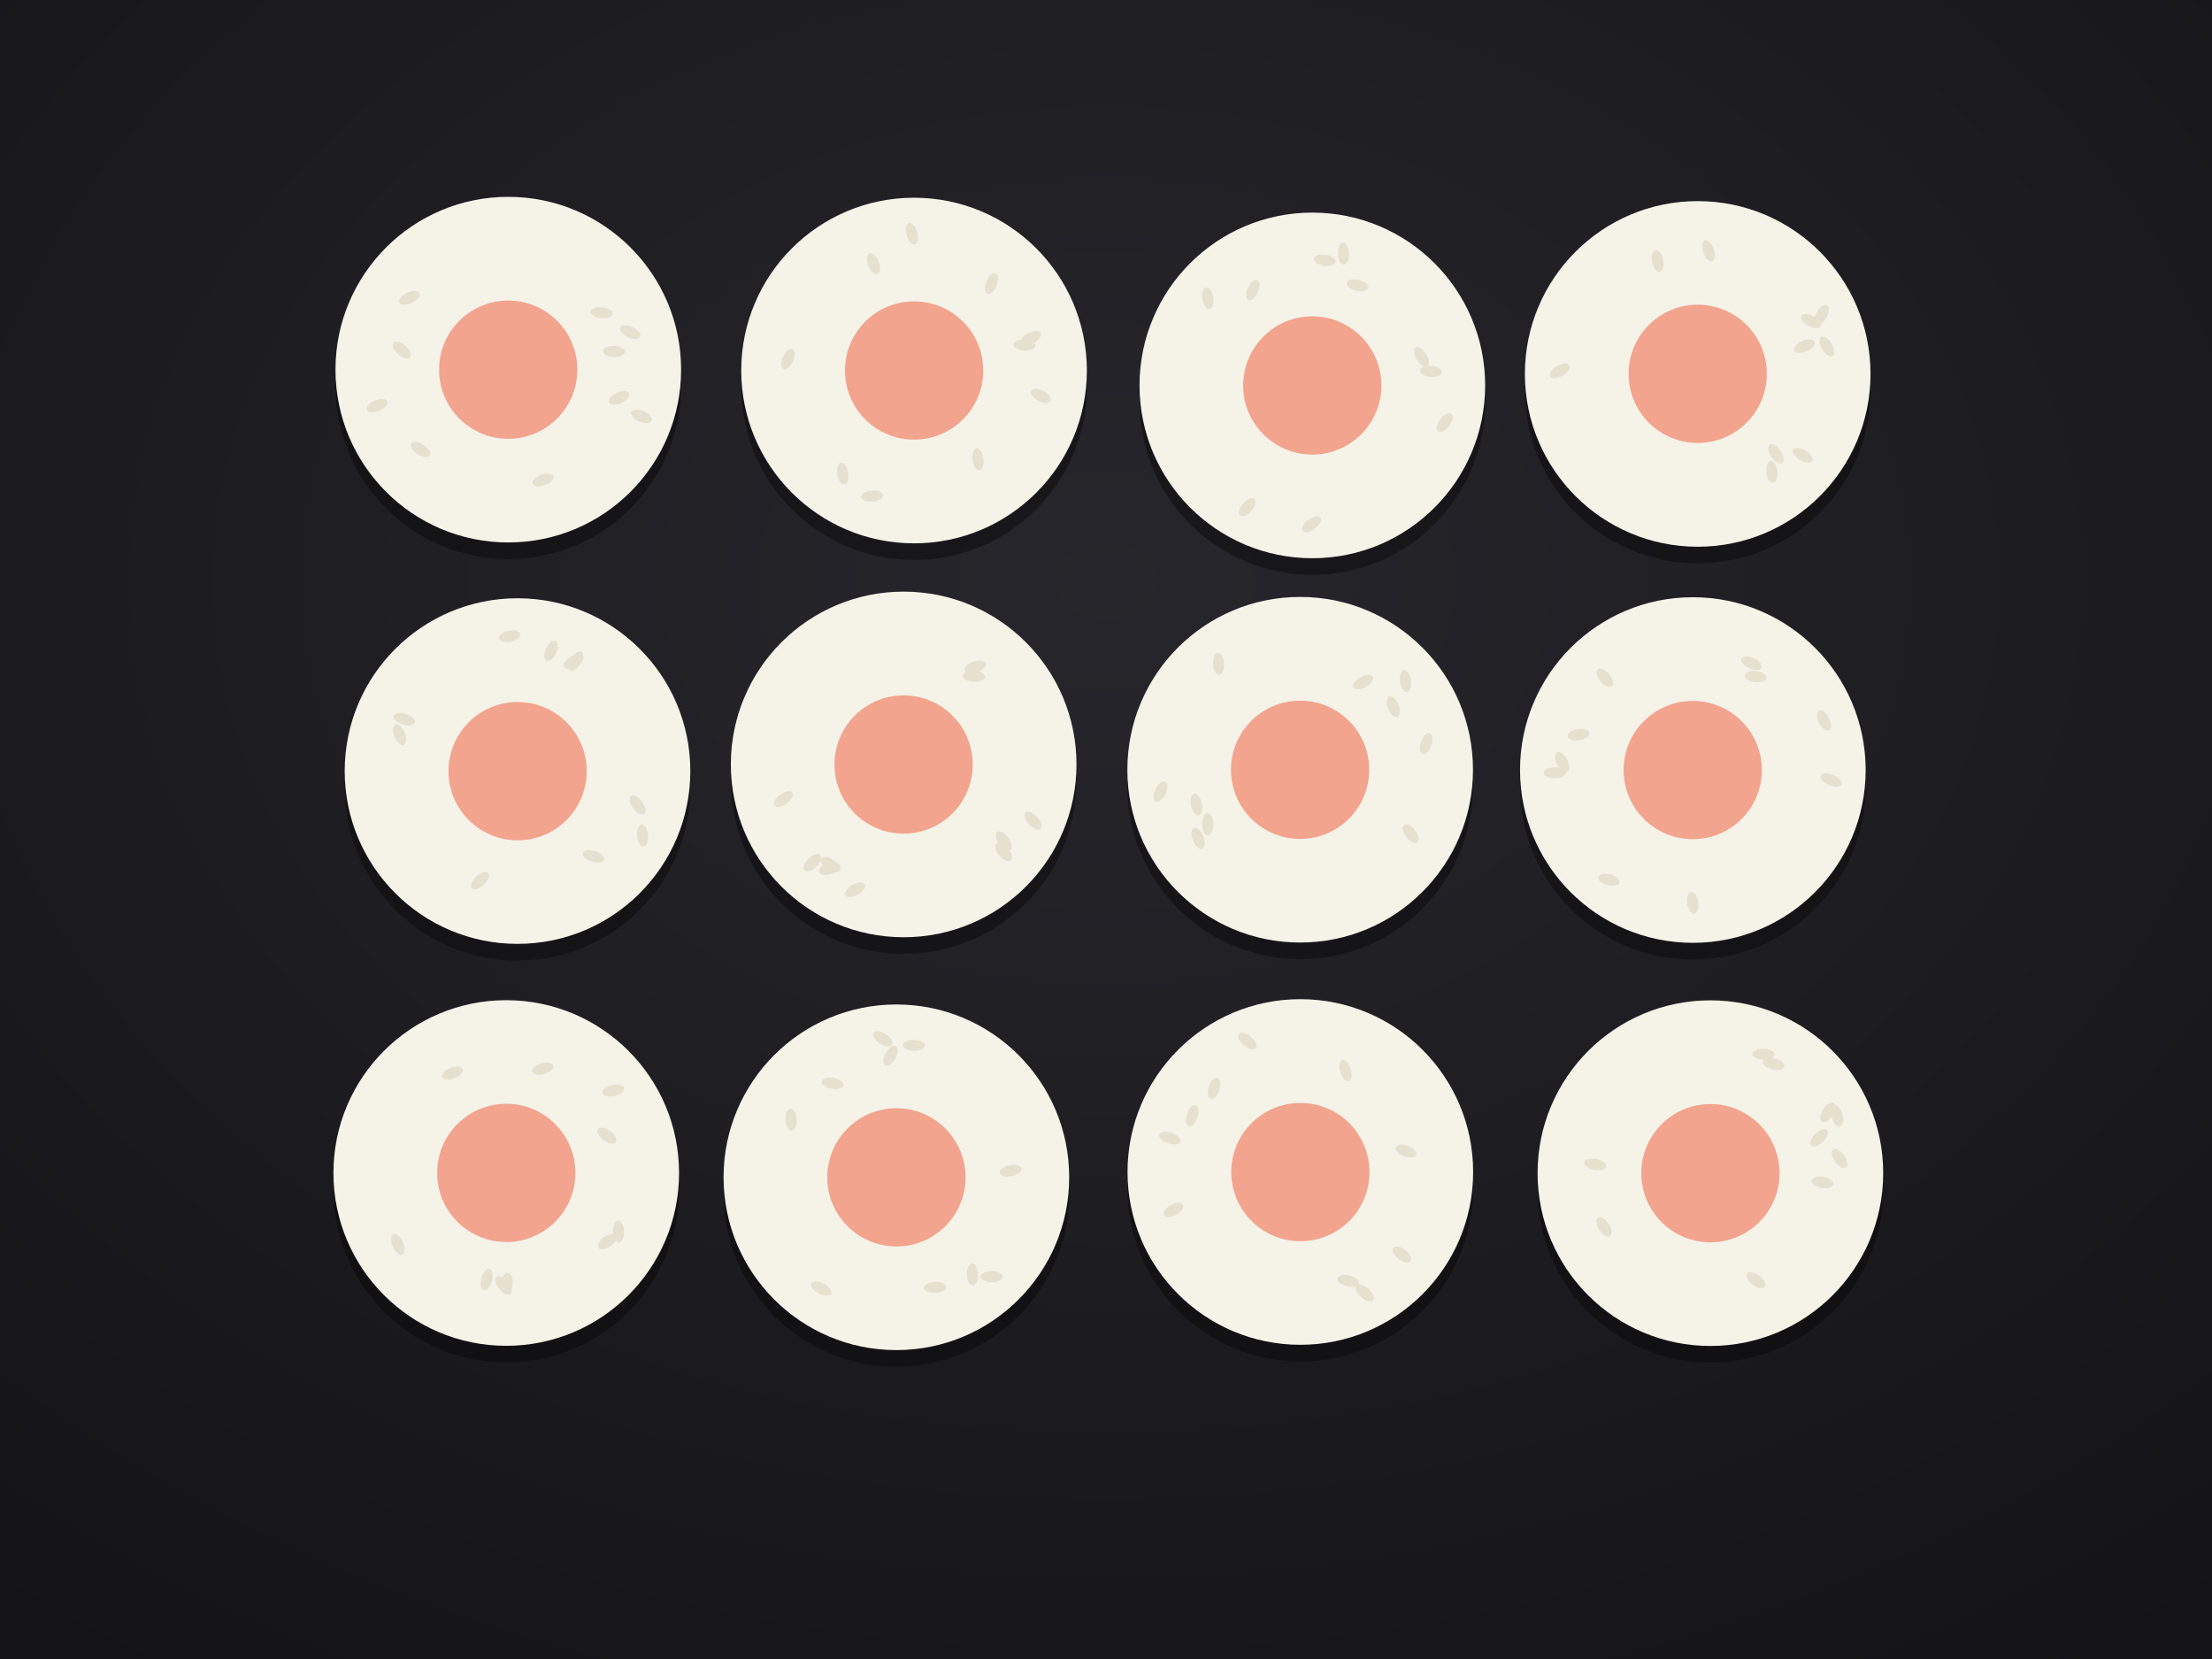
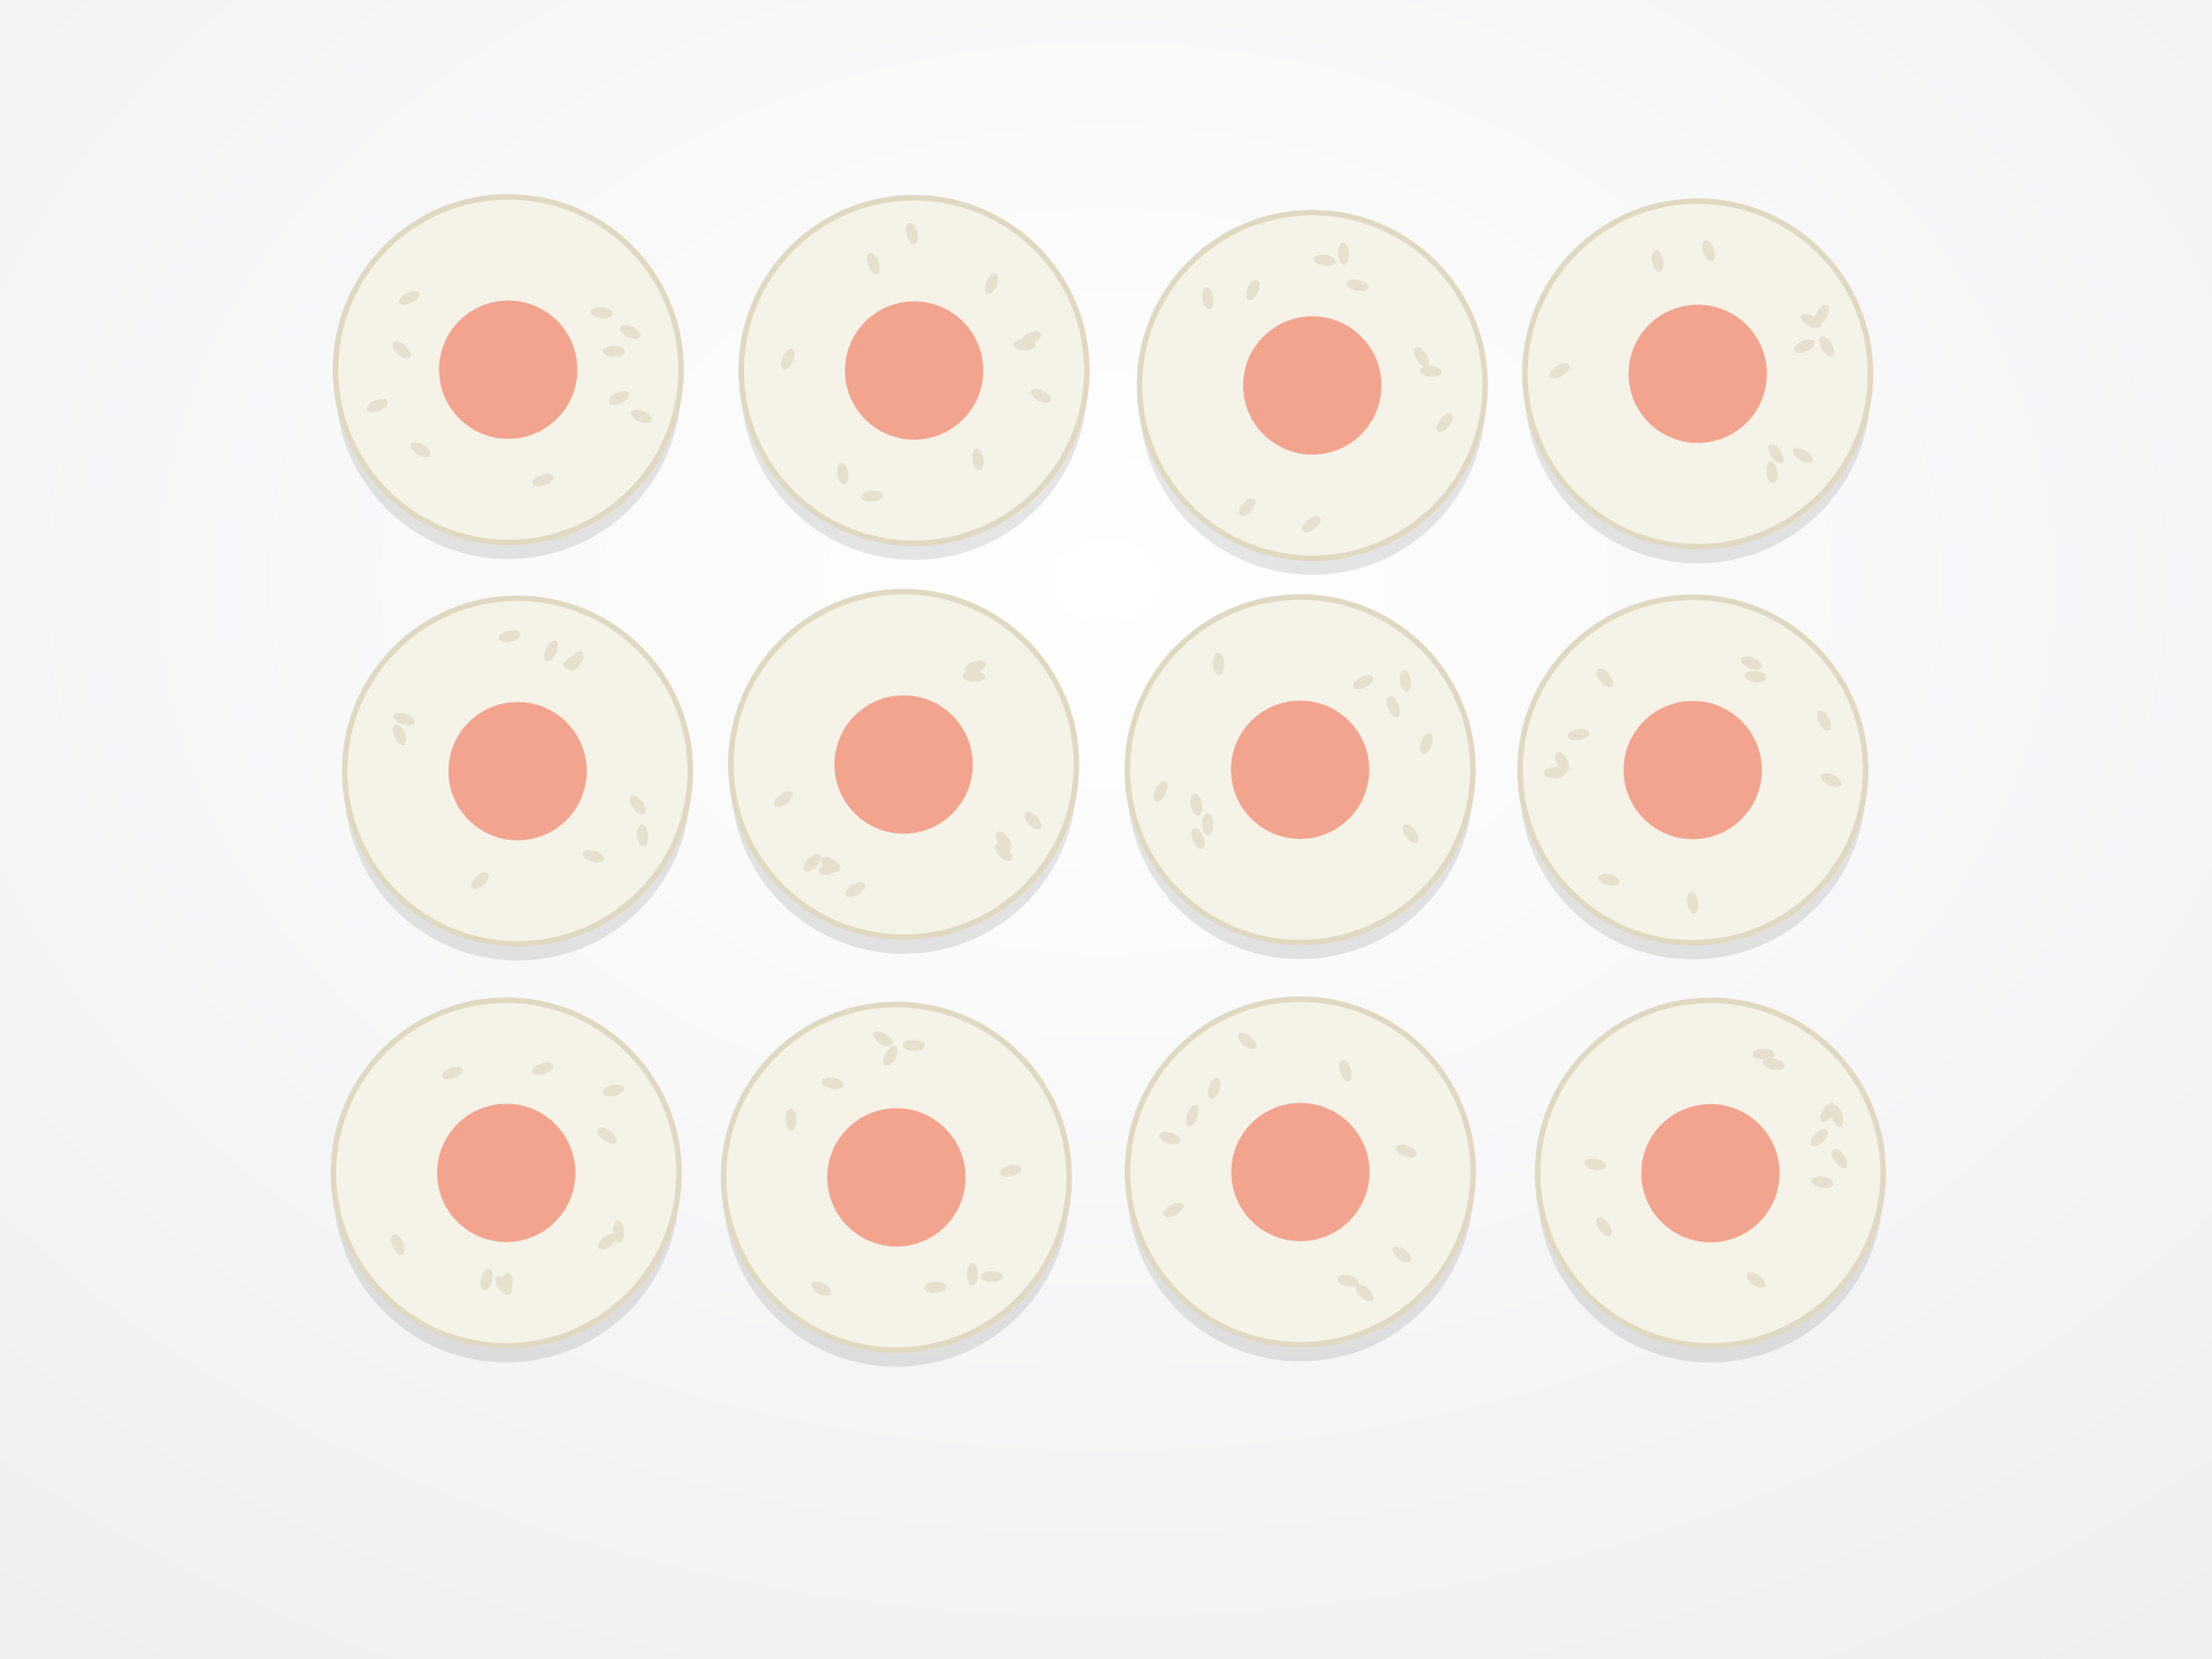
<svg xmlns="http://www.w3.org/2000/svg" viewBox="0 0 800 600">
  <defs>
    <radialGradient id="bg-ebi-set" cx="50%" cy="35%" r="80%">
-       <stop offset="0%" stop-color="#26262c" />
-       <stop offset="100%" stop-color="#141417" />
+       <stop offset="0%" stop-color="#ffffff" />
+       <stop offset="100%" stop-color="#efeff2" />
    </radialGradient>
  </defs>
  <rect width="800" height="600" fill="url(#bg-ebi-set)" />
-   <circle cx="183.831" cy="139.688" r="62.5" fill="#000" opacity="0.35" />
-   <circle cx="183.831" cy="133.688" r="62.5" fill="#f5f2e8" />
+   <circle cx="183.831" cy="139.688" r="62.5" fill="#000" opacity="0.1" />
+   <circle cx="183.831" cy="133.688" r="62.5" fill="#f5f2e8" stroke="#e0d9c2" stroke-width="2" />
  <circle cx="183.831" cy="133.688" r="53.75" fill="#f5f2e8" />
  <ellipse cx="227.9" cy="120.1" rx="4" ry="2" fill="#e6e0cf" transform="rotate(25 227.9 120.1)" />
  <ellipse cx="136.4" cy="146.7" rx="4" ry="2" fill="#e6e0cf" transform="rotate(157 136.4 146.7)" />
  <ellipse cx="222.0" cy="127.1" rx="4" ry="2" fill="#e6e0cf" transform="rotate(1 222.0 127.1)" />
  <ellipse cx="148.1" cy="107.7" rx="4" ry="2" fill="#e6e0cf" transform="rotate(155 148.1 107.7)" />
  <ellipse cx="145.3" cy="126.6" rx="4" ry="2" fill="#e6e0cf" transform="rotate(42 145.3 126.6)" />
  <ellipse cx="196.4" cy="173.6" rx="4" ry="2" fill="#e6e0cf" transform="rotate(161 196.4 173.6)" />
  <ellipse cx="217.6" cy="113.1" rx="4" ry="2" fill="#e6e0cf" transform="rotate(6 217.6 113.1)" />
  <ellipse cx="232.0" cy="150.6" rx="4" ry="2" fill="#e6e0cf" transform="rotate(23 232.0 150.6)" />
  <ellipse cx="152.1" cy="162.6" rx="4" ry="2" fill="#e6e0cf" transform="rotate(32 152.1 162.6)" />
  <ellipse cx="223.9" cy="143.9" rx="4" ry="2" fill="#e6e0cf" transform="rotate(155 223.9 143.9)" />
  <circle cx="183.8" cy="133.7" r="25.0" fill="#f2a48e" />
-   <circle cx="330.58" cy="140.009" r="62.5" fill="#000" opacity="0.35" />
-   <circle cx="330.58" cy="134.009" r="62.5" fill="#f5f2e8" />
+   <circle cx="330.58" cy="140.009" r="62.5" fill="#000" opacity="0.1" />
+   <circle cx="330.58" cy="134.009" r="62.5" fill="#f5f2e8" stroke="#e0d9c2" stroke-width="2" />
  <circle cx="330.58" cy="134.009" r="53.75" fill="#f5f2e8" />
  <ellipse cx="304.8" cy="171.3" rx="4" ry="2" fill="#e6e0cf" transform="rotate(81 304.8 171.3)" />
  <ellipse cx="358.6" cy="102.5" rx="4" ry="2" fill="#e6e0cf" transform="rotate(111 358.6 102.5)" />
  <ellipse cx="285.0" cy="129.8" rx="4" ry="2" fill="#e6e0cf" transform="rotate(114 285.0 129.8)" />
  <ellipse cx="315.9" cy="95.4" rx="4" ry="2" fill="#e6e0cf" transform="rotate(68 315.9 95.4)" />
  <ellipse cx="370.5" cy="124.8" rx="4" ry="2" fill="#e6e0cf" transform="rotate(3 370.5 124.8)" />
  <ellipse cx="376.5" cy="143.2" rx="4" ry="2" fill="#e6e0cf" transform="rotate(28 376.5 143.2)" />
  <ellipse cx="353.7" cy="166.1" rx="4" ry="2" fill="#e6e0cf" transform="rotate(83 353.7 166.1)" />
  <ellipse cx="315.4" cy="179.4" rx="4" ry="2" fill="#e6e0cf" transform="rotate(176 315.4 179.4)" />
  <ellipse cx="372.8" cy="122.3" rx="4" ry="2" fill="#e6e0cf" transform="rotate(153 372.8 122.3)" />
  <ellipse cx="329.8" cy="84.5" rx="4" ry="2" fill="#e6e0cf" transform="rotate(74 329.8 84.5)" />
  <circle cx="330.6" cy="134.0" r="25.0" fill="#f2a48e" />
-   <circle cx="474.625" cy="145.391" r="62.5" fill="#000" opacity="0.35" />
-   <circle cx="474.625" cy="139.391" r="62.5" fill="#f5f2e8" />
+   <circle cx="474.625" cy="145.391" r="62.5" fill="#000" opacity="0.1" />
+   <circle cx="474.625" cy="139.391" r="62.5" fill="#f5f2e8" stroke="#e0d9c2" stroke-width="2" />
  <circle cx="474.625" cy="139.391" r="53.75" fill="#f5f2e8" />
  <ellipse cx="436.8" cy="107.9" rx="4" ry="2" fill="#e6e0cf" transform="rotate(81 436.8 107.9)" />
  <ellipse cx="451.1" cy="183.4" rx="4" ry="2" fill="#e6e0cf" transform="rotate(131 451.1 183.4)" />
  <ellipse cx="514.1" cy="129.1" rx="4" ry="2" fill="#e6e0cf" transform="rotate(59 514.1 129.1)" />
  <ellipse cx="522.5" cy="152.8" rx="4" ry="2" fill="#e6e0cf" transform="rotate(127 522.5 152.8)" />
  <ellipse cx="479.1" cy="94.1" rx="4" ry="2" fill="#e6e0cf" transform="rotate(8 479.1 94.1)" />
  <ellipse cx="453.1" cy="104.9" rx="4" ry="2" fill="#e6e0cf" transform="rotate(114 453.1 104.9)" />
  <ellipse cx="474.3" cy="189.6" rx="4" ry="2" fill="#e6e0cf" transform="rotate(143 474.3 189.6)" />
  <ellipse cx="517.5" cy="134.3" rx="4" ry="2" fill="#e6e0cf" transform="rotate(5 517.5 134.3)" />
  <ellipse cx="485.9" cy="91.7" rx="4" ry="2" fill="#e6e0cf" transform="rotate(88 485.9 91.7)" />
  <ellipse cx="491.0" cy="103.2" rx="4" ry="2" fill="#e6e0cf" transform="rotate(13 491.0 103.2)" />
  <circle cx="474.6" cy="139.4" r="25.0" fill="#f2a48e" />
-   <circle cx="613.998" cy="141.235" r="62.5" fill="#000" opacity="0.35" />
-   <circle cx="613.998" cy="135.235" r="62.5" fill="#f5f2e8" />
+   <circle cx="613.998" cy="141.235" r="62.5" fill="#000" opacity="0.1" />
+   <circle cx="613.998" cy="135.235" r="62.5" fill="#f5f2e8" stroke="#e0d9c2" stroke-width="2" />
  <circle cx="613.998" cy="135.235" r="53.75" fill="#f5f2e8" />
  <ellipse cx="652.6" cy="125.2" rx="4" ry="2" fill="#e6e0cf" transform="rotate(157 652.6 125.2)" />
  <ellipse cx="655.0" cy="116.1" rx="4" ry="2" fill="#e6e0cf" transform="rotate(27 655.0 116.1)" />
  <ellipse cx="652.0" cy="164.7" rx="4" ry="2" fill="#e6e0cf" transform="rotate(31 652.0 164.7)" />
  <ellipse cx="658.8" cy="113.9" rx="4" ry="2" fill="#e6e0cf" transform="rotate(119 658.8 113.9)" />
  <ellipse cx="660.7" cy="125.3" rx="4" ry="2" fill="#e6e0cf" transform="rotate(59 660.7 125.3)" />
  <ellipse cx="640.8" cy="170.7" rx="4" ry="2" fill="#e6e0cf" transform="rotate(84 640.8 170.7)" />
  <ellipse cx="564.1" cy="134.1" rx="4" ry="2" fill="#e6e0cf" transform="rotate(150 564.1 134.1)" />
  <ellipse cx="599.5" cy="94.4" rx="4" ry="2" fill="#e6e0cf" transform="rotate(79 599.5 94.4)" />
  <ellipse cx="642.3" cy="164.1" rx="4" ry="2" fill="#e6e0cf" transform="rotate(56 642.3 164.1)" />
  <ellipse cx="617.9" cy="90.7" rx="4" ry="2" fill="#e6e0cf" transform="rotate(70 617.9 90.7)" />
  <circle cx="614.0" cy="135.2" r="25.0" fill="#f2a48e" />
-   <circle cx="187.165" cy="284.866" r="62.5" fill="#000" opacity="0.35" />
-   <circle cx="187.165" cy="278.866" r="62.5" fill="#f5f2e8" />
+   <circle cx="187.165" cy="284.866" r="62.5" fill="#000" opacity="0.1" />
+   <circle cx="187.165" cy="278.866" r="62.5" fill="#f5f2e8" stroke="#e0d9c2" stroke-width="2" />
  <circle cx="187.165" cy="278.866" r="53.75" fill="#f5f2e8" />
  <ellipse cx="146.2" cy="260.1" rx="4" ry="2" fill="#e6e0cf" transform="rotate(18 146.2 260.1)" />
  <ellipse cx="144.5" cy="265.7" rx="4" ry="2" fill="#e6e0cf" transform="rotate(68 144.5 265.7)" />
  <ellipse cx="199.3" cy="235.4" rx="4" ry="2" fill="#e6e0cf" transform="rotate(115 199.3 235.4)" />
  <ellipse cx="208.2" cy="239.1" rx="4" ry="2" fill="#e6e0cf" transform="rotate(122 208.2 239.1)" />
  <ellipse cx="207.4" cy="239.3" rx="4" ry="2" fill="#e6e0cf" transform="rotate(151 207.4 239.3)" />
  <ellipse cx="232.4" cy="302.2" rx="4" ry="2" fill="#e6e0cf" transform="rotate(85 232.4 302.2)" />
  <ellipse cx="214.6" cy="309.7" rx="4" ry="2" fill="#e6e0cf" transform="rotate(17 214.6 309.7)" />
  <ellipse cx="173.6" cy="318.5" rx="4" ry="2" fill="#e6e0cf" transform="rotate(136 173.6 318.5)" />
  <ellipse cx="230.6" cy="291.1" rx="4" ry="2" fill="#e6e0cf" transform="rotate(53 230.6 291.1)" />
  <ellipse cx="184.3" cy="230.1" rx="4" ry="2" fill="#e6e0cf" transform="rotate(167 184.3 230.1)" />
  <circle cx="187.2" cy="278.9" r="25.0" fill="#f2a48e" />
-   <circle cx="326.825" cy="282.469" r="62.5" fill="#000" opacity="0.35" />
-   <circle cx="326.825" cy="276.469" r="62.5" fill="#f5f2e8" />
+   <circle cx="326.825" cy="282.469" r="62.5" fill="#000" opacity="0.1" />
+   <circle cx="326.825" cy="276.469" r="62.5" fill="#f5f2e8" stroke="#e0d9c2" stroke-width="2" />
  <circle cx="326.825" cy="276.469" r="53.75" fill="#f5f2e8" />
  <ellipse cx="283.3" cy="289.0" rx="4" ry="2" fill="#e6e0cf" transform="rotate(143 283.3 289.0)" />
  <ellipse cx="352.2" cy="244.6" rx="4" ry="2" fill="#e6e0cf" transform="rotate(3 352.2 244.6)" />
  <ellipse cx="309.3" cy="321.8" rx="4" ry="2" fill="#e6e0cf" transform="rotate(151 309.3 321.8)" />
  <ellipse cx="352.7" cy="241.2" rx="4" ry="2" fill="#e6e0cf" transform="rotate(163 352.7 241.2)" />
  <ellipse cx="300.4" cy="312.7" rx="4" ry="2" fill="#e6e0cf" transform="rotate(34 300.4 312.7)" />
  <ellipse cx="363.0" cy="308.2" rx="4" ry="2" fill="#e6e0cf" transform="rotate(48 363.0 308.2)" />
  <ellipse cx="293.8" cy="312.0" rx="4" ry="2" fill="#e6e0cf" transform="rotate(136 293.8 312.0)" />
  <ellipse cx="363.0" cy="304.1" rx="4" ry="2" fill="#e6e0cf" transform="rotate(53 363.0 304.1)" />
  <ellipse cx="373.6" cy="296.8" rx="4" ry="2" fill="#e6e0cf" transform="rotate(48 373.6 296.8)" />
  <ellipse cx="300.0" cy="314.2" rx="4" ry="2" fill="#e6e0cf" transform="rotate(164 300.0 314.2)" />
  <circle cx="326.8" cy="276.5" r="25.0" fill="#f2a48e" />
-   <circle cx="470.224" cy="284.385" r="62.5" fill="#000" opacity="0.35" />
-   <circle cx="470.224" cy="278.385" r="62.5" fill="#f5f2e8" />
+   <circle cx="470.224" cy="284.385" r="62.5" fill="#000" opacity="0.1" />
+   <circle cx="470.224" cy="278.385" r="62.5" fill="#f5f2e8" stroke="#e0d9c2" stroke-width="2" />
  <circle cx="470.224" cy="278.385" r="53.75" fill="#f5f2e8" />
  <ellipse cx="508.3" cy="246.3" rx="4" ry="2" fill="#e6e0cf" transform="rotate(82 508.3 246.3)" />
  <ellipse cx="432.7" cy="291.0" rx="4" ry="2" fill="#e6e0cf" transform="rotate(78 432.7 291.0)" />
  <ellipse cx="515.8" cy="268.9" rx="4" ry="2" fill="#e6e0cf" transform="rotate(109 515.8 268.9)" />
  <ellipse cx="503.9" cy="255.6" rx="4" ry="2" fill="#e6e0cf" transform="rotate(68 503.9 255.6)" />
  <ellipse cx="510.2" cy="301.5" rx="4" ry="2" fill="#e6e0cf" transform="rotate(52 510.2 301.5)" />
  <ellipse cx="419.7" cy="286.3" rx="4" ry="2" fill="#e6e0cf" transform="rotate(116 419.7 286.3)" />
  <ellipse cx="433.3" cy="303.2" rx="4" ry="2" fill="#e6e0cf" transform="rotate(68 433.3 303.2)" />
  <ellipse cx="440.7" cy="240.1" rx="4" ry="2" fill="#e6e0cf" transform="rotate(87 440.7 240.1)" />
  <ellipse cx="493.0" cy="246.7" rx="4" ry="2" fill="#e6e0cf" transform="rotate(152 493.0 246.7)" />
  <ellipse cx="436.8" cy="298.1" rx="4" ry="2" fill="#e6e0cf" transform="rotate(89 436.8 298.1)" />
  <circle cx="470.2" cy="278.4" r="25.0" fill="#f2a48e" />
-   <circle cx="612.239" cy="284.489" r="62.5" fill="#000" opacity="0.35" />
-   <circle cx="612.239" cy="278.489" r="62.5" fill="#f5f2e8" />
+   <circle cx="612.239" cy="284.489" r="62.5" fill="#000" opacity="0.1" />
+   <circle cx="612.239" cy="278.489" r="62.5" fill="#f5f2e8" stroke="#e0d9c2" stroke-width="2" />
  <circle cx="612.239" cy="278.489" r="53.75" fill="#f5f2e8" />
  <ellipse cx="580.4" cy="245.1" rx="4" ry="2" fill="#e6e0cf" transform="rotate(51 580.4 245.1)" />
  <ellipse cx="562.3" cy="279.5" rx="4" ry="2" fill="#e6e0cf" transform="rotate(180 562.3 279.5)" />
  <ellipse cx="659.7" cy="260.6" rx="4" ry="2" fill="#e6e0cf" transform="rotate(63 659.7 260.6)" />
  <ellipse cx="570.9" cy="265.7" rx="4" ry="2" fill="#e6e0cf" transform="rotate(171 570.9 265.7)" />
  <ellipse cx="634.9" cy="244.7" rx="4" ry="2" fill="#e6e0cf" transform="rotate(7 634.9 244.7)" />
  <ellipse cx="581.9" cy="318.2" rx="4" ry="2" fill="#e6e0cf" transform="rotate(14 581.9 318.2)" />
  <ellipse cx="633.4" cy="239.8" rx="4" ry="2" fill="#e6e0cf" transform="rotate(24 633.4 239.8)" />
  <ellipse cx="662.2" cy="282.1" rx="4" ry="2" fill="#e6e0cf" transform="rotate(23 662.2 282.1)" />
  <ellipse cx="565.0" cy="275.6" rx="4" ry="2" fill="#e6e0cf" transform="rotate(63 565.0 275.6)" />
  <ellipse cx="612.2" cy="326.5" rx="4" ry="2" fill="#e6e0cf" transform="rotate(81 612.2 326.5)" />
  <circle cx="612.2" cy="278.5" r="25.0" fill="#f2a48e" />
-   <circle cx="183.091" cy="430.231" r="62.5" fill="#000" opacity="0.35" />
-   <circle cx="183.091" cy="424.231" r="62.5" fill="#f5f2e8" />
+   <circle cx="183.091" cy="430.231" r="62.5" fill="#000" opacity="0.1" />
+   <circle cx="183.091" cy="424.231" r="62.5" fill="#f5f2e8" stroke="#e0d9c2" stroke-width="2" />
  <circle cx="183.091" cy="424.231" r="53.75" fill="#f5f2e8" />
  <ellipse cx="176.0" cy="462.8" rx="4" ry="2" fill="#e6e0cf" transform="rotate(105 176.0 462.8)" />
  <ellipse cx="182.1" cy="464.9" rx="4" ry="2" fill="#e6e0cf" transform="rotate(50 182.1 464.9)" />
  <ellipse cx="143.9" cy="450.1" rx="4" ry="2" fill="#e6e0cf" transform="rotate(67 143.9 450.1)" />
  <ellipse cx="223.7" cy="445.4" rx="4" ry="2" fill="#e6e0cf" transform="rotate(88 223.7 445.4)" />
  <ellipse cx="196.3" cy="386.5" rx="4" ry="2" fill="#e6e0cf" transform="rotate(164 196.3 386.5)" />
  <ellipse cx="219.7" cy="449.0" rx="4" ry="2" fill="#e6e0cf" transform="rotate(145 219.7 449.0)" />
  <ellipse cx="221.8" cy="394.4" rx="4" ry="2" fill="#e6e0cf" transform="rotate(167 221.8 394.4)" />
  <ellipse cx="163.6" cy="388.1" rx="4" ry="2" fill="#e6e0cf" transform="rotate(159 163.6 388.1)" />
  <ellipse cx="183.4" cy="464.3" rx="4" ry="2" fill="#e6e0cf" transform="rotate(94 183.4 464.3)" />
  <ellipse cx="219.5" cy="410.7" rx="4" ry="2" fill="#e6e0cf" transform="rotate(37 219.5 410.7)" />
  <circle cx="183.1" cy="424.2" r="25.0" fill="#f2a48e" />
-   <circle cx="324.189" cy="431.78" r="62.5" fill="#000" opacity="0.35" />
-   <circle cx="324.189" cy="425.78" r="62.5" fill="#f5f2e8" />
+   <circle cx="324.189" cy="431.78" r="62.5" fill="#000" opacity="0.1" />
+   <circle cx="324.189" cy="425.78" r="62.5" fill="#f5f2e8" stroke="#e0d9c2" stroke-width="2" />
  <circle cx="324.189" cy="425.78" r="53.75" fill="#f5f2e8" />
  <ellipse cx="286.1" cy="404.9" rx="4" ry="2" fill="#e6e0cf" transform="rotate(87 286.1 404.9)" />
  <ellipse cx="330.5" cy="378.1" rx="4" ry="2" fill="#e6e0cf" transform="rotate(1 330.5 378.1)" />
  <ellipse cx="358.7" cy="461.7" rx="4" ry="2" fill="#e6e0cf" transform="rotate(1 358.7 461.7)" />
  <ellipse cx="351.7" cy="460.9" rx="4" ry="2" fill="#e6e0cf" transform="rotate(90 351.7 460.9)" />
  <ellipse cx="365.5" cy="423.4" rx="4" ry="2" fill="#e6e0cf" transform="rotate(168 365.5 423.4)" />
  <ellipse cx="301.1" cy="391.8" rx="4" ry="2" fill="#e6e0cf" transform="rotate(10 301.1 391.8)" />
  <ellipse cx="322.1" cy="381.8" rx="4" ry="2" fill="#e6e0cf" transform="rotate(120 322.1 381.8)" />
  <ellipse cx="319.3" cy="375.7" rx="4" ry="2" fill="#e6e0cf" transform="rotate(33 319.3 375.7)" />
  <ellipse cx="338.2" cy="465.6" rx="4" ry="2" fill="#e6e0cf" transform="rotate(177 338.2 465.6)" />
  <ellipse cx="297.0" cy="466.0" rx="4" ry="2" fill="#e6e0cf" transform="rotate(27 297.0 466.0)" />
  <circle cx="324.2" cy="425.8" r="25.0" fill="#f2a48e" />
-   <circle cx="470.283" cy="429.864" r="62.5" fill="#000" opacity="0.35" />
-   <circle cx="470.283" cy="423.864" r="62.5" fill="#f5f2e8" />
+   <circle cx="470.283" cy="429.864" r="62.5" fill="#000" opacity="0.1" />
+   <circle cx="470.283" cy="423.864" r="62.5" fill="#f5f2e8" stroke="#e0d9c2" stroke-width="2" />
  <circle cx="470.283" cy="423.864" r="53.75" fill="#f5f2e8" />
  <ellipse cx="487.6" cy="463.3" rx="4" ry="2" fill="#e6e0cf" transform="rotate(14 487.6 463.3)" />
  <ellipse cx="451.1" cy="376.5" rx="4" ry="2" fill="#e6e0cf" transform="rotate(40 451.1 376.5)" />
  <ellipse cx="507.0" cy="453.7" rx="4" ry="2" fill="#e6e0cf" transform="rotate(37 507.0 453.7)" />
  <ellipse cx="486.6" cy="387.2" rx="4" ry="2" fill="#e6e0cf" transform="rotate(74 486.6 387.2)" />
  <ellipse cx="493.6" cy="467.6" rx="4" ry="2" fill="#e6e0cf" transform="rotate(42 493.6 467.6)" />
  <ellipse cx="439.1" cy="393.6" rx="4" ry="2" fill="#e6e0cf" transform="rotate(107 439.1 393.6)" />
  <ellipse cx="424.4" cy="437.6" rx="4" ry="2" fill="#e6e0cf" transform="rotate(151 424.4 437.6)" />
  <ellipse cx="423.1" cy="411.6" rx="4" ry="2" fill="#e6e0cf" transform="rotate(18 423.1 411.6)" />
  <ellipse cx="508.5" cy="416.3" rx="4" ry="2" fill="#e6e0cf" transform="rotate(20 508.5 416.3)" />
  <ellipse cx="431.2" cy="403.5" rx="4" ry="2" fill="#e6e0cf" transform="rotate(108 431.2 403.5)" />
  <circle cx="470.3" cy="423.9" r="25.0" fill="#f2a48e" />
-   <circle cx="618.587" cy="430.286" r="62.5" fill="#000" opacity="0.35" />
-   <circle cx="618.587" cy="424.286" r="62.5" fill="#f5f2e8" />
+   <circle cx="618.587" cy="430.286" r="62.5" fill="#000" opacity="0.1" />
+   <circle cx="618.587" cy="424.286" r="62.5" fill="#f5f2e8" stroke="#e0d9c2" stroke-width="2" />
  <circle cx="618.587" cy="424.286" r="53.75" fill="#f5f2e8" />
  <ellipse cx="665.3" cy="419.0" rx="4" ry="2" fill="#e6e0cf" transform="rotate(55 665.3 419.0)" />
  <ellipse cx="661.0" cy="402.3" rx="4" ry="2" fill="#e6e0cf" transform="rotate(121 661.0 402.3)" />
  <ellipse cx="580.1" cy="443.7" rx="4" ry="2" fill="#e6e0cf" transform="rotate(56 580.1 443.7)" />
  <ellipse cx="635.1" cy="463.0" rx="4" ry="2" fill="#e6e0cf" transform="rotate(37 635.1 463.0)" />
  <ellipse cx="637.8" cy="381.3" rx="4" ry="2" fill="#e6e0cf" transform="rotate(1 637.8 381.3)" />
  <ellipse cx="576.9" cy="421.1" rx="4" ry="2" fill="#e6e0cf" transform="rotate(11 576.9 421.1)" />
  <ellipse cx="659.1" cy="427.6" rx="4" ry="2" fill="#e6e0cf" transform="rotate(10 659.1 427.6)" />
  <ellipse cx="664.4" cy="403.6" rx="4" ry="2" fill="#e6e0cf" transform="rotate(74 664.4 403.6)" />
  <ellipse cx="657.9" cy="411.5" rx="4" ry="2" fill="#e6e0cf" transform="rotate(136 657.9 411.5)" />
  <ellipse cx="641.4" cy="384.8" rx="4" ry="2" fill="#e6e0cf" transform="rotate(13 641.4 384.8)" />
  <circle cx="618.6" cy="424.3" r="25.0" fill="#f2a48e" />
</svg>
